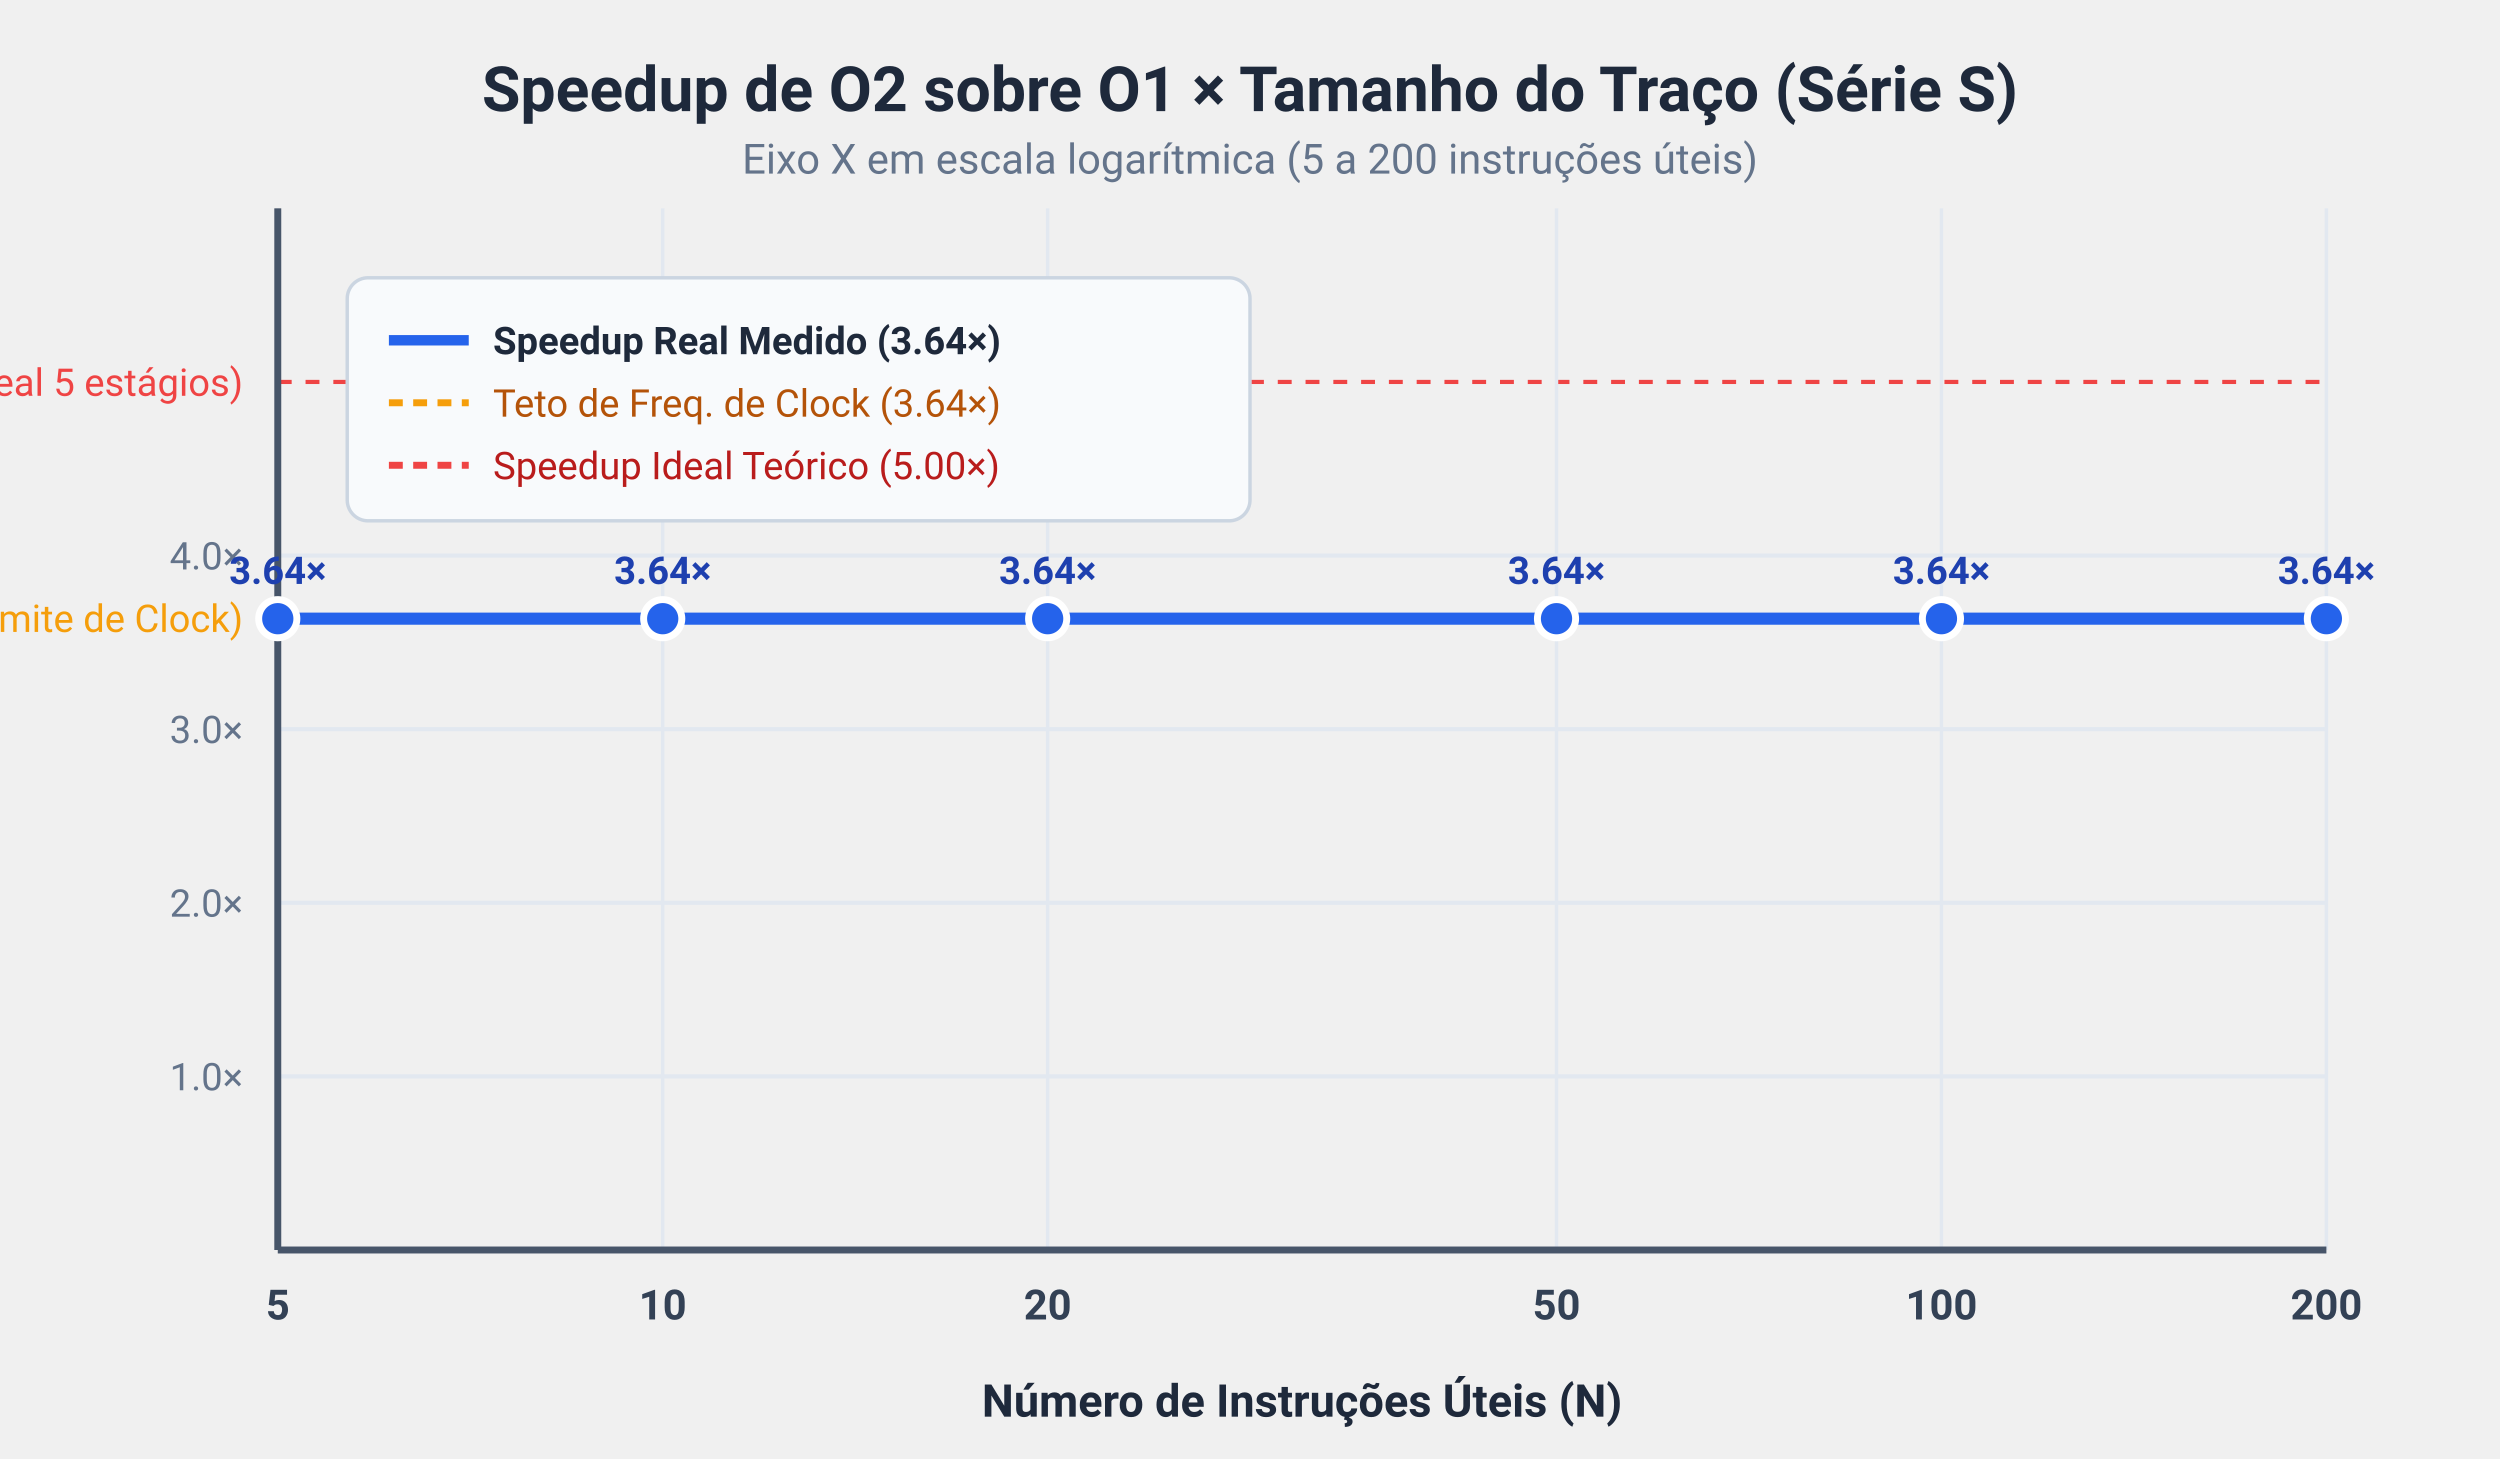
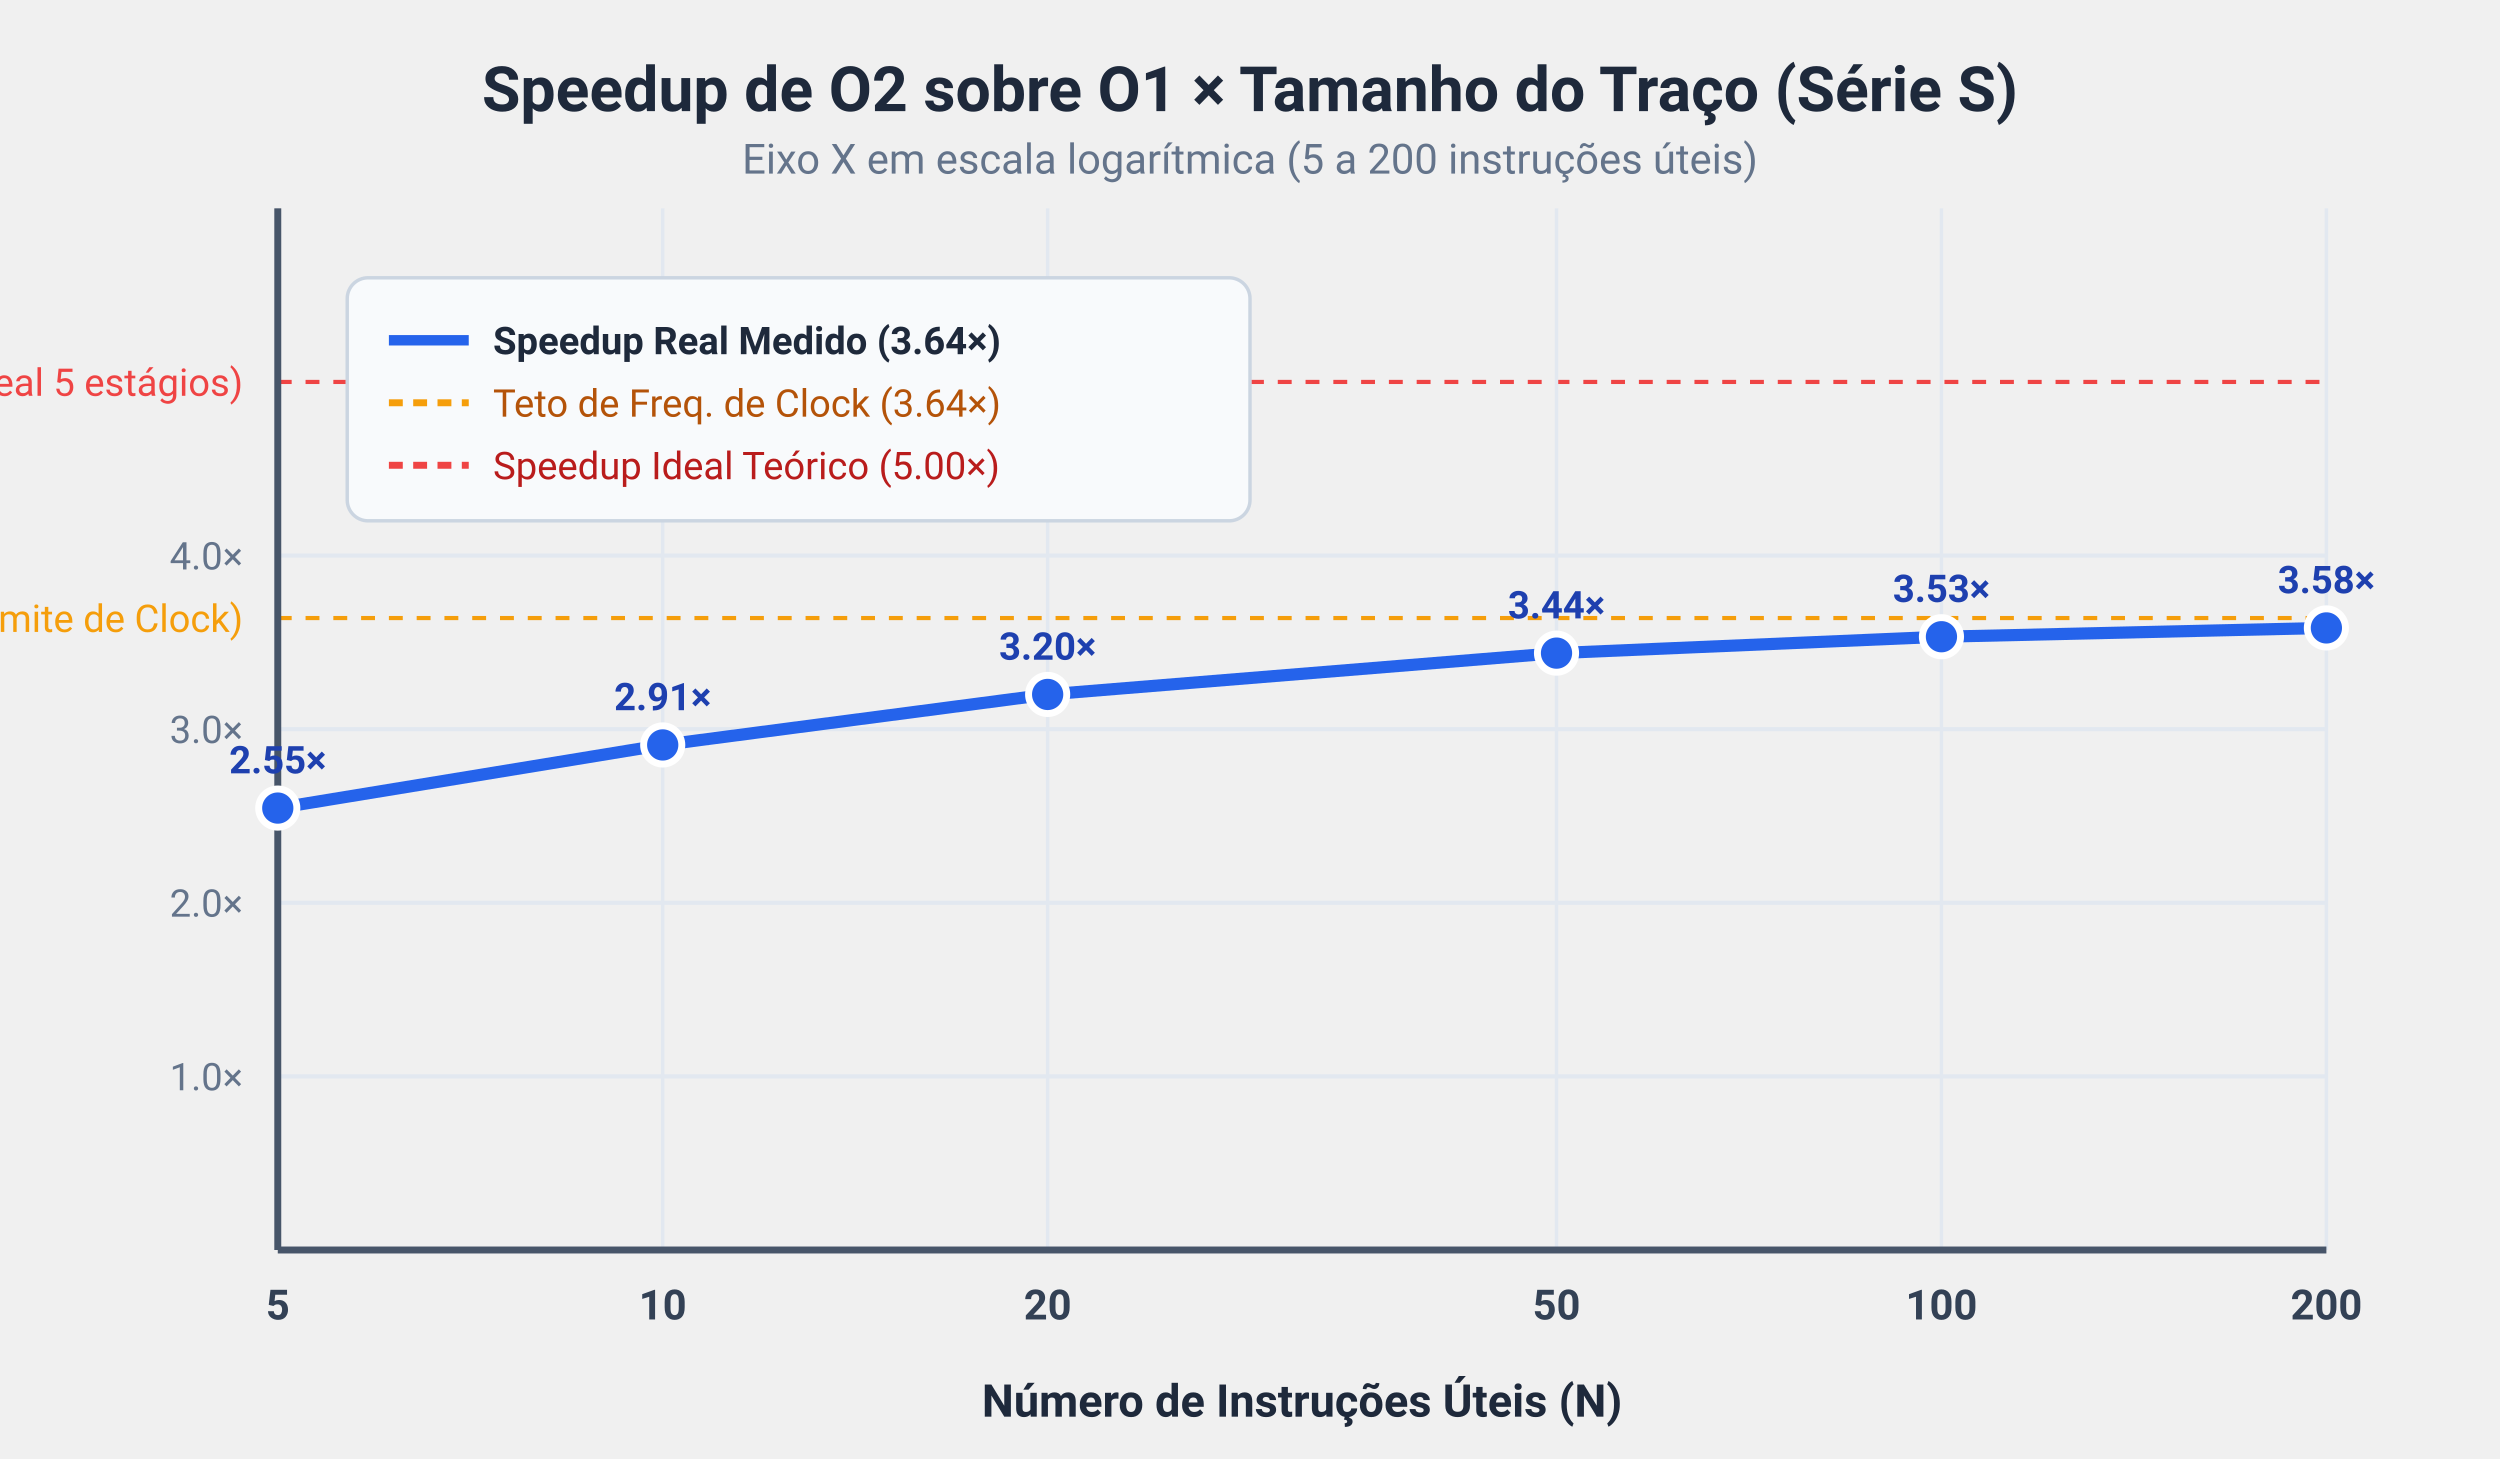
<svg xmlns="http://www.w3.org/2000/svg" viewBox="0 0 720 420" width="720" height="420" style="font-family: -apple-system, BlinkMacSystemFont, Segoe UI, Roboto, Helvetica, Arial, sans-serif; background-color: #ffffff;">
  <defs>
    <filter id="shadow" x="-5%" y="-5%" width="110%" height="110%">
      <feDropShadow dx="0" dy="2" stdDeviation="3" flood-opacity="0.1" />
    </filter>
  </defs>
  <text x="360.0" y="32" text-anchor="middle" font-size="18" font-weight="bold" fill="#1e293b">Speedup de O2 sobre O1 × Tamanho do Traço (Série S)</text>
  <text x="360.0" y="50" text-anchor="middle" font-size="12" fill="#64748b">Eixo X em escala logarítmica (5 a 200 instruções úteis)</text>
  <line x1="80" y1="310.0" x2="670" y2="310.0" stroke="#e2e8f0" stroke-width="1.2" />
  <text x="70" y="314.0" text-anchor="end" font-size="11" fill="#64748b">1.0×</text>
  <line x1="80" y1="260.0" x2="670" y2="260.0" stroke="#e2e8f0" stroke-width="1.2" />
  <text x="70" y="264.0" text-anchor="end" font-size="11" fill="#64748b">2.0×</text>
  <line x1="80" y1="210.0" x2="670" y2="210.0" stroke="#e2e8f0" stroke-width="1.2" />
  <text x="70" y="214.0" text-anchor="end" font-size="11" fill="#64748b">3.0×</text>
  <line x1="80" y1="178.0" x2="670" y2="178.0" stroke="#f59e0b" stroke-width="1.2" stroke-dasharray="4 4" />
  <text x="70" y="182.0" text-anchor="end" font-size="11" fill="#f59e0b">3.64× (Limite de Clock)</text>
  <line x1="80" y1="160.0" x2="670" y2="160.0" stroke="#e2e8f0" stroke-width="1.2" />
  <text x="70" y="164.0" text-anchor="end" font-size="11" fill="#64748b">4.0×</text>
  <line x1="80" y1="110.0" x2="670" y2="110.0" stroke="#ef4444" stroke-width="1.2" stroke-dasharray="4 4" />
  <text x="70" y="114.0" text-anchor="end" font-size="11" fill="#ef4444">5.00× (Ideal 5 estágios)</text>
  <line x1="80.0" y1="60" x2="80.0" y2="360" stroke="#e2e8f0" stroke-width="1" />
  <text x="80.0" y="380" text-anchor="middle" font-size="12" font-weight="600" fill="#334155">5</text>
  <line x1="190.862" y1="60" x2="190.862" y2="360" stroke="#e2e8f0" stroke-width="1" />
  <text x="190.862" y="380" text-anchor="middle" font-size="12" font-weight="600" fill="#334155">10</text>
  <line x1="301.724" y1="60" x2="301.724" y2="360" stroke="#e2e8f0" stroke-width="1" />
  <text x="301.724" y="380" text-anchor="middle" font-size="12" font-weight="600" fill="#334155">20</text>
  <line x1="448.276" y1="60" x2="448.276" y2="360" stroke="#e2e8f0" stroke-width="1" />
  <text x="448.276" y="380" text-anchor="middle" font-size="12" font-weight="600" fill="#334155">50</text>
  <line x1="559.138" y1="60" x2="559.138" y2="360" stroke="#e2e8f0" stroke-width="1" />
  <text x="559.138" y="380" text-anchor="middle" font-size="12" font-weight="600" fill="#334155">100</text>
  <line x1="670.0" y1="60" x2="670.0" y2="360" stroke="#e2e8f0" stroke-width="1" />
  <text x="670.0" y="380" text-anchor="middle" font-size="12" font-weight="600" fill="#334155">200</text>
  <text x="375.0" y="408" text-anchor="middle" font-size="13" font-weight="bold" fill="#1e293b">Número de Instruções Úteis (N)</text>
  <line x1="80" y1="60" x2="80" y2="360" stroke="#475569" stroke-width="2" />
  <line x1="80" y1="360" x2="670" y2="360" stroke="#475569" stroke-width="2" />
-   <polyline points="80.0,178.182 190.862,178.182 301.724,178.182 448.276,178.182 559.138,178.182 670.0,178.182" fill="none" stroke="#2563eb" stroke-width="3.5" stroke-linecap="round" stroke-linejoin="round" />
-   <circle cx="80.0" cy="178.182" r="5.5" fill="#2563eb" stroke="#ffffff" stroke-width="2" />
-   <text x="80.0" y="168.182" text-anchor="middle" font-size="11" font-weight="bold" fill="#1e40af">3.64×</text>
-   <circle cx="190.862" cy="178.182" r="5.5" fill="#2563eb" stroke="#ffffff" stroke-width="2" />
-   <text x="190.862" y="168.182" text-anchor="middle" font-size="11" font-weight="bold" fill="#1e40af">3.64×</text>
-   <circle cx="301.724" cy="178.182" r="5.5" fill="#2563eb" stroke="#ffffff" stroke-width="2" />
-   <text x="301.724" y="168.182" text-anchor="middle" font-size="11" font-weight="bold" fill="#1e40af">3.64×</text>
-   <circle cx="448.276" cy="178.182" r="5.5" fill="#2563eb" stroke="#ffffff" stroke-width="2" />
-   <text x="448.276" y="168.182" text-anchor="middle" font-size="11" font-weight="bold" fill="#1e40af">3.64×</text>
-   <circle cx="559.138" cy="178.182" r="5.5" fill="#2563eb" stroke="#ffffff" stroke-width="2" />
-   <text x="559.138" y="168.182" text-anchor="middle" font-size="11" font-weight="bold" fill="#1e40af">3.64×</text>
-   <circle cx="670.0" cy="178.182" r="5.5" fill="#2563eb" stroke="#ffffff" stroke-width="2" />
-   <text x="670.0" y="168.182" text-anchor="middle" font-size="11" font-weight="bold" fill="#1e40af">3.64×</text>
+   <polyline points="80.0,232.727 190.862,214.545 301.724,200.0 448.276,188.099 559.138,183.377 670.0,180.843" fill="none" stroke="#2563eb" stroke-width="3.5" stroke-linecap="round" stroke-linejoin="round" />
+   <circle cx="80.0" cy="232.727" r="5.5" fill="#2563eb" stroke="#ffffff" stroke-width="2" />
+   <text x="80.0" y="222.727" text-anchor="middle" font-size="11" font-weight="bold" fill="#1e40af">2.55×</text>
+   <circle cx="190.862" cy="214.545" r="5.5" fill="#2563eb" stroke="#ffffff" stroke-width="2" />
+   <text x="190.862" y="204.545" text-anchor="middle" font-size="11" font-weight="bold" fill="#1e40af">2.91×</text>
+   <circle cx="301.724" cy="200.0" r="5.5" fill="#2563eb" stroke="#ffffff" stroke-width="2" />
+   <text x="301.724" y="190.0" text-anchor="middle" font-size="11" font-weight="bold" fill="#1e40af">3.20×</text>
+   <circle cx="448.276" cy="188.099" r="5.5" fill="#2563eb" stroke="#ffffff" stroke-width="2" />
+   <text x="448.276" y="178.099" text-anchor="middle" font-size="11" font-weight="bold" fill="#1e40af">3.44×</text>
+   <circle cx="559.138" cy="183.377" r="5.5" fill="#2563eb" stroke="#ffffff" stroke-width="2" />
+   <text x="559.138" y="173.377" text-anchor="middle" font-size="11" font-weight="bold" fill="#1e40af">3.53×</text>
+   <circle cx="670.0" cy="180.843" r="5.5" fill="#2563eb" stroke="#ffffff" stroke-width="2" />
+   <text x="670.0" y="170.843" text-anchor="middle" font-size="11" font-weight="bold" fill="#1e40af">3.58×</text>
  <rect x="100" y="80" width="260" height="70" rx="6" fill="#f8fafc" stroke="#cbd5e1" stroke-width="1" />
  <line x1="112" y1="98" x2="135" y2="98" stroke="#2563eb" stroke-width="3" />
  <text x="142" y="102" font-size="11" font-weight="600" fill="#1e293b">Speedup Real Medido (3.64×)</text>
  <line x1="112" y1="116" x2="135" y2="116" stroke="#f59e0b" stroke-width="2" stroke-dasharray="4 3" />
  <text x="142" y="120" font-size="11" fill="#b45309">Teto de Freq. de Clock (3.64×)</text>
  <line x1="112" y1="134" x2="135" y2="134" stroke="#ef4444" stroke-width="2" stroke-dasharray="4 3" />
  <text x="142" y="138" font-size="11" fill="#b91c1c">Speedup Ideal Teórico (5.00×)</text>
</svg>
